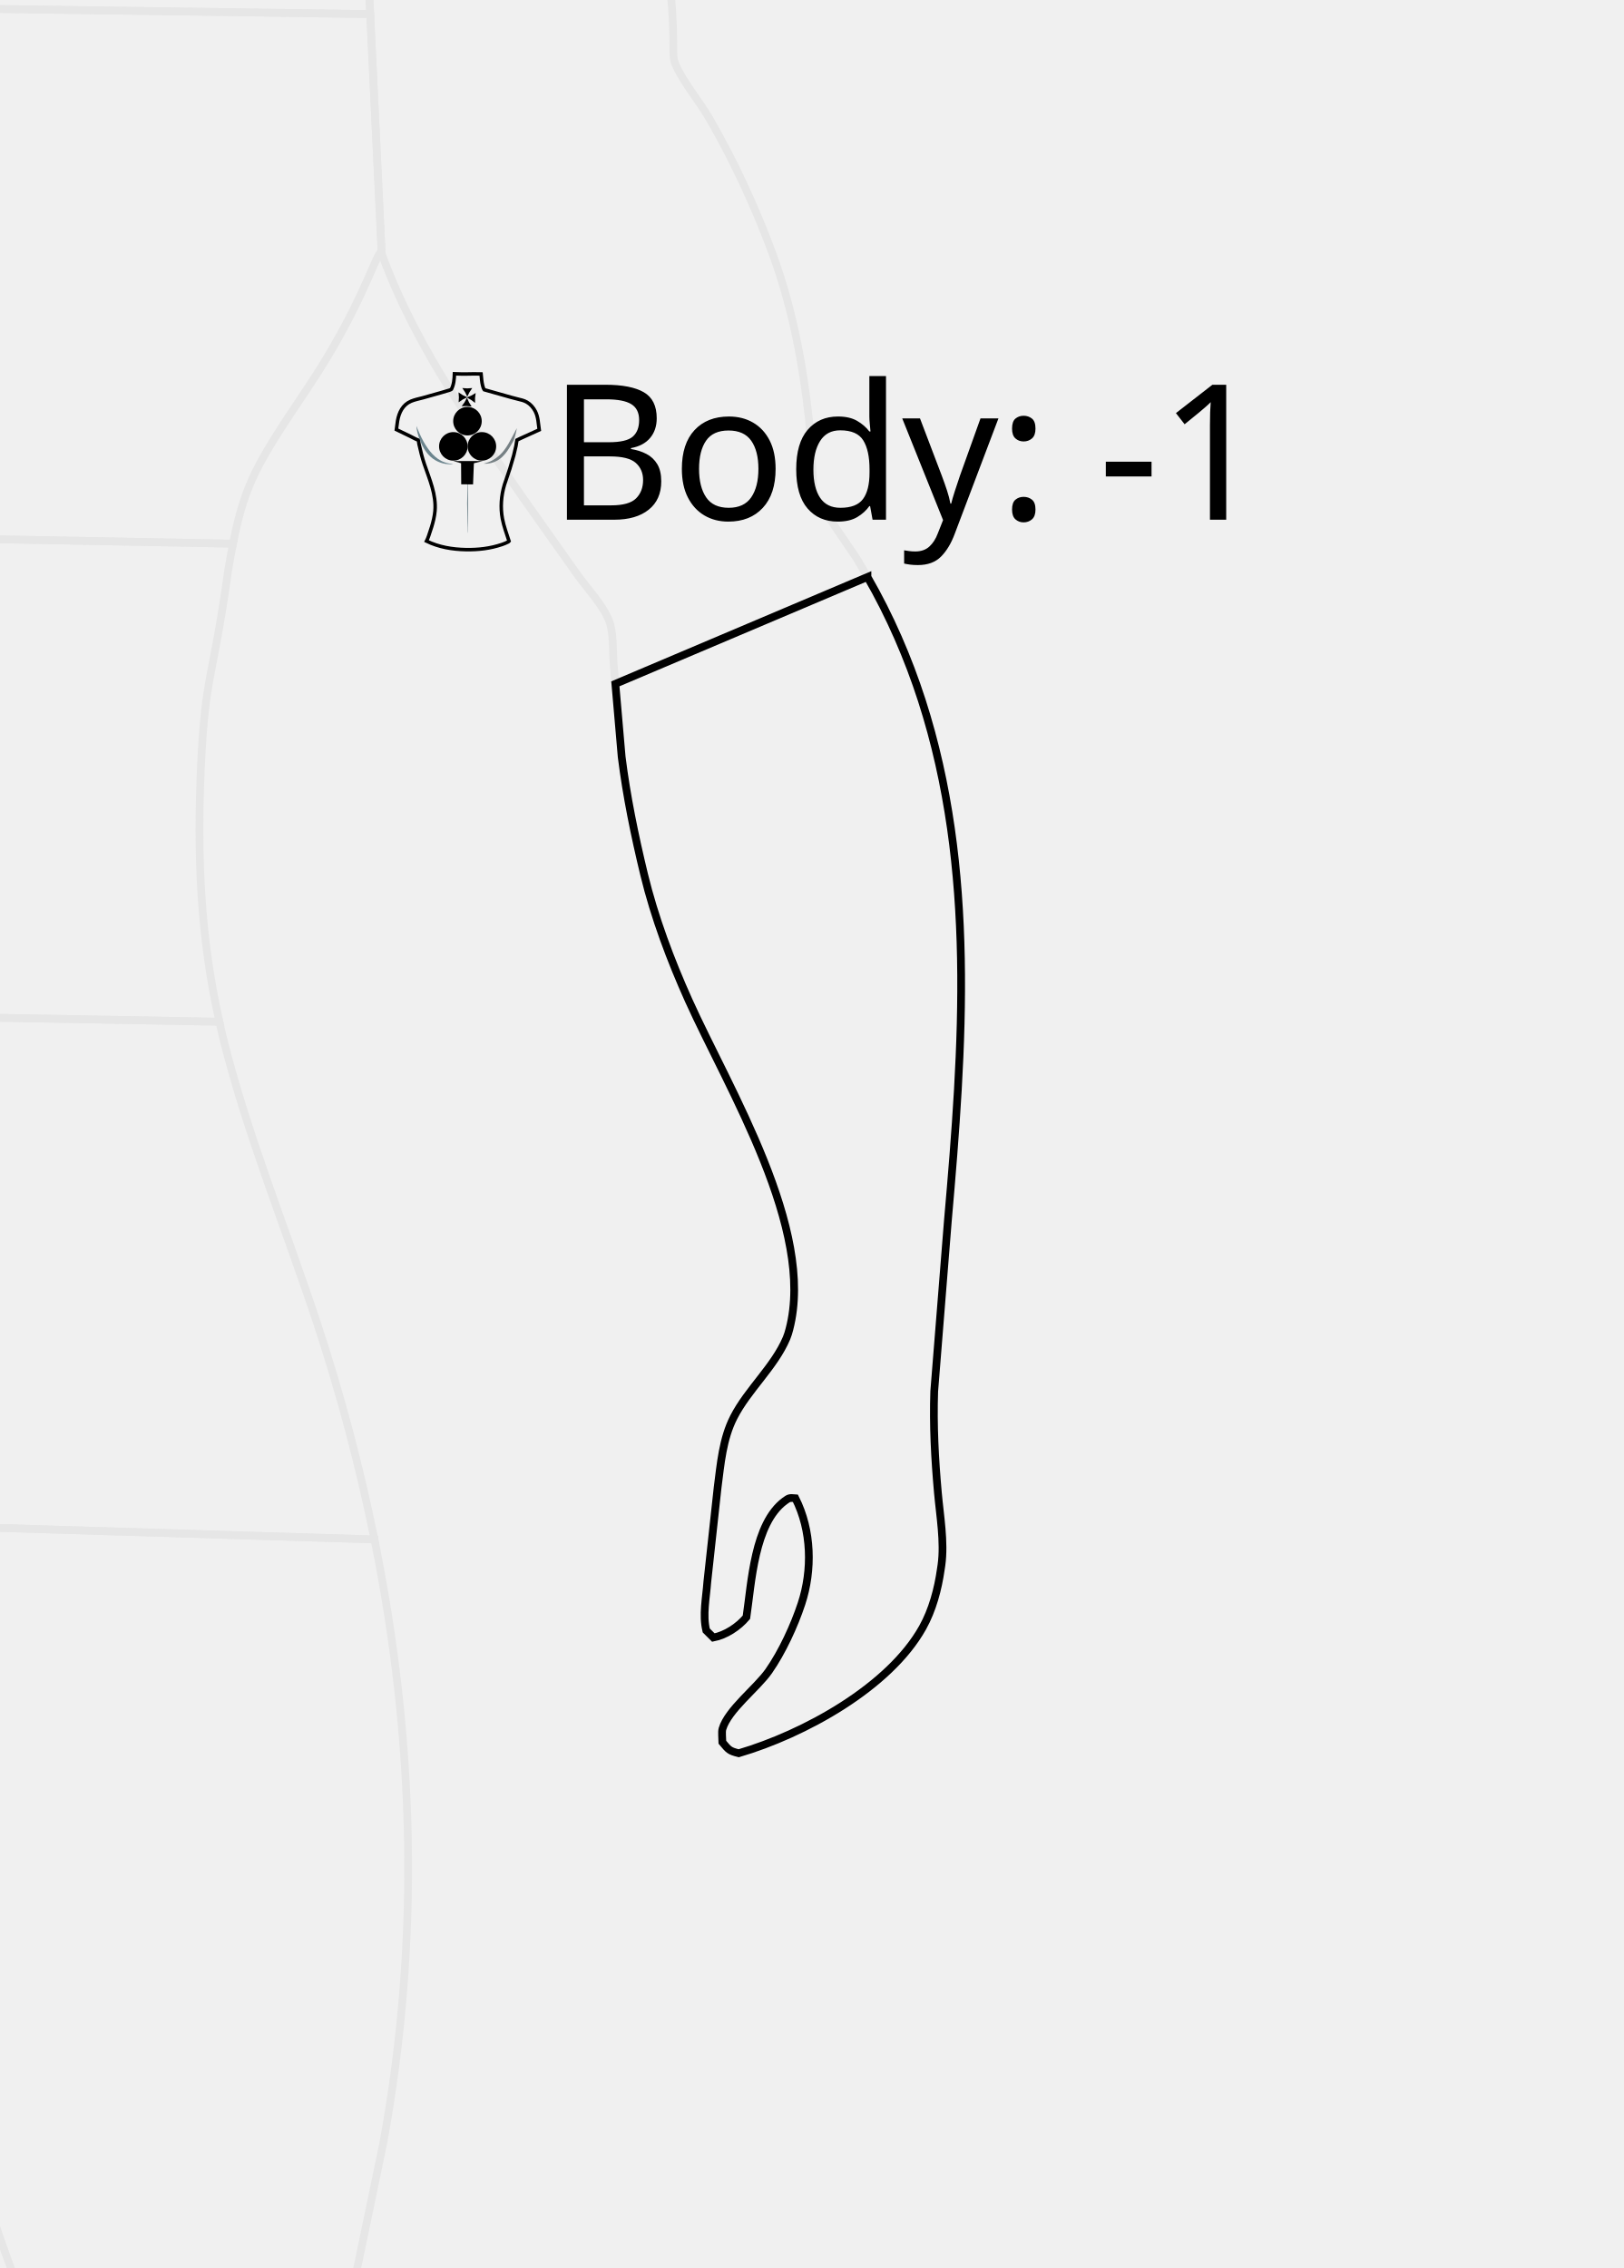
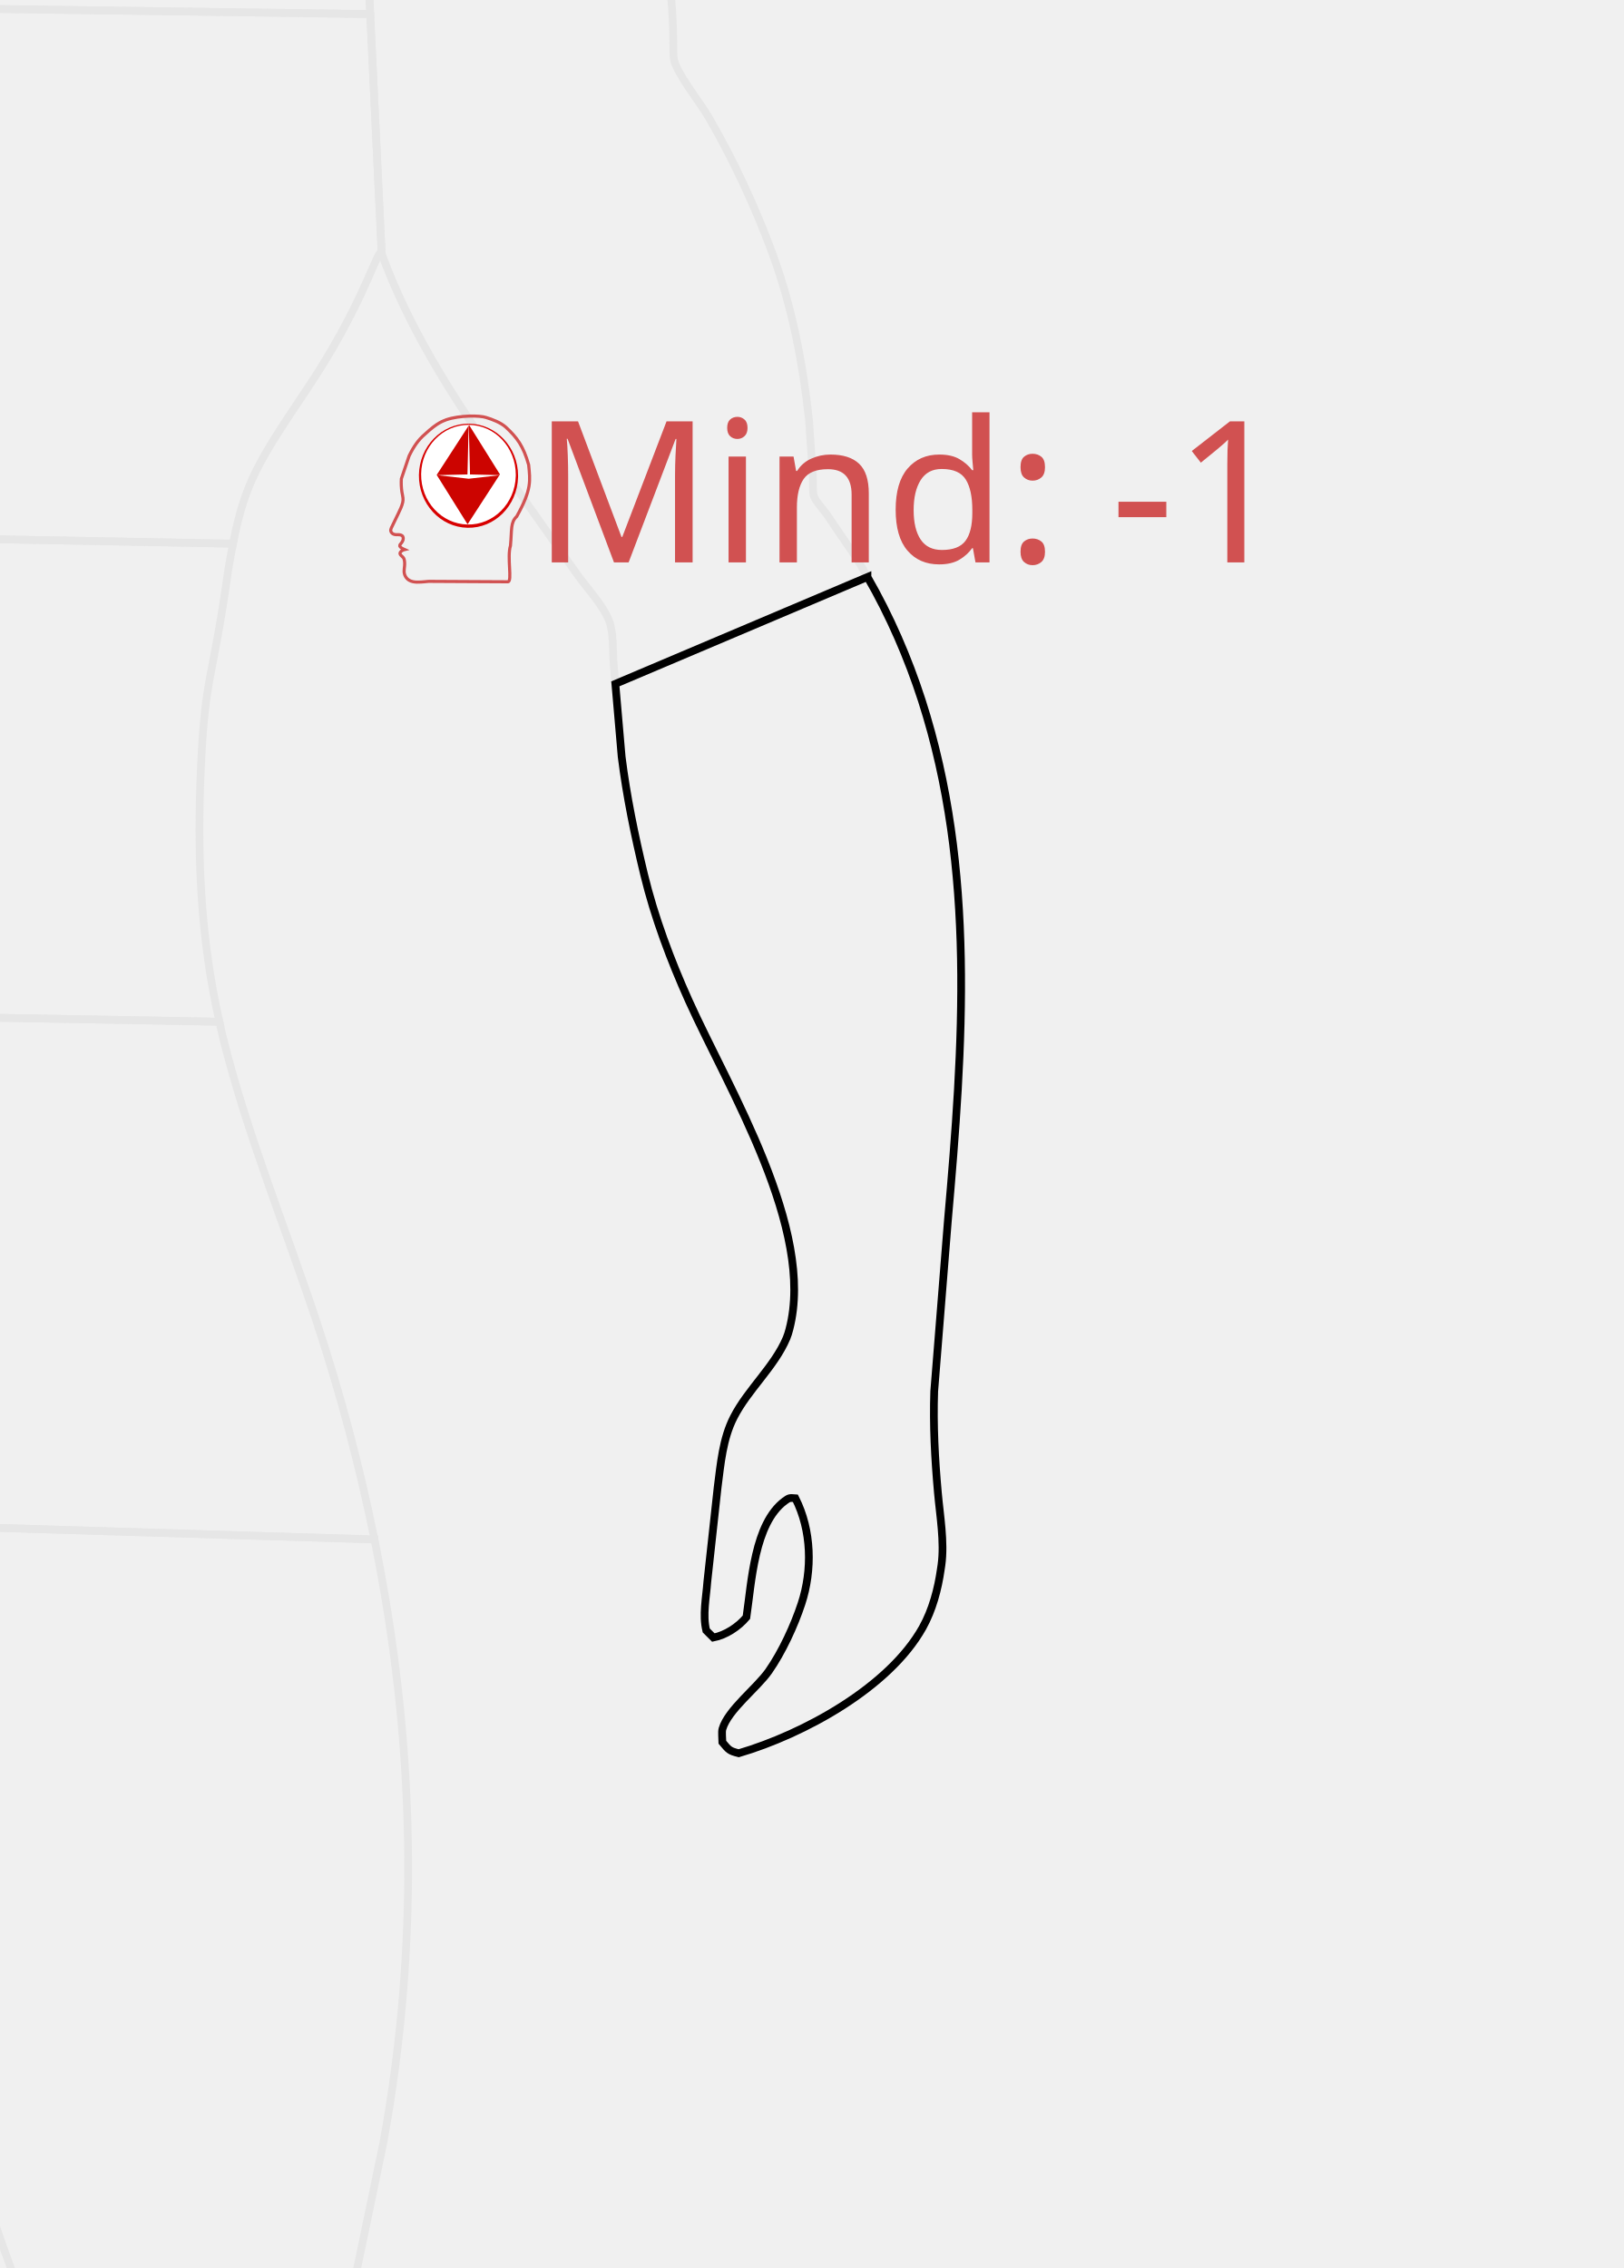
<svg xmlns="http://www.w3.org/2000/svg" width="63mm" height="88mm" viewBox="0 0 63 88" version="1.1" id="svg1" xml:space="preserve">
  <defs id="defs1" />
  <g id="layer1">
    <g id="g1" transform="matrix(0.06087197,0,0,0.06087197,0.03359486,0.544023)">
      <path id="path5" style="fill:none;stroke:#e6e6e6;stroke-width:4.928;stroke-dasharray:none;stroke-opacity:1" d="m 224.762,-222.623 17.955,375.386 c 23.086,63.262 62.927,115.823 90.077,155.623 l 35.239,49.798 c 6.162,8.396 15.688,18.656 19.534,28.317 3.043,7.639 2.369,19.116 2.964,27.322 l 1.125,13.131 160.685,-68.099 c -2.447,-4.24 -4.81,-8.564 -7.42,-12.655 l -18.56,-27.322 c -2.231,-3.16 -6.831,-7.999 -8.091,-11.314 -1.08,-2.845 -0.532,-9.709 -0.714,-12.936 l -2.445,-35.563 c -3.852,-36.194 -10.851,-72.713 -23.514,-106.929 -10.774,-29.102 -24.22,-58.131 -39.717,-85.037 -6.583,-11.425 -16.42,-22.828 -21.762,-34.59 -1.686,-3.708 -1.514,-7.775 -1.514,-11.746 0,-68.353 -19.608,-141.457 -69.461,-190.776 -28.162,-27.856 -68.079,-47.949 -107.837,-51.139 -6.497,-0.523 -18.844,-0.066 -26.543,-1.471 z" />
      <path id="path3" style="fill:none;stroke:#e6e6e6;stroke-width:4.928;stroke-dasharray:none;stroke-opacity:1" d="m -643.235,446.227 -172.28,-68.51 c -5.992,12.933 -11.199,26.196 -15.489,39.977 -13.936,44.767 -19.791,92.164 -23.298,138.771 -5.915,78.64 -3.097,156.55 2.769,235.078 l 7.571,78.439 c 1.903,31.479 -5.234,61.384 -5.516,92.435 -0.277,30.38 9.443,61.442 28.36,85.253 20.269,25.513 59.42,53.307 92.24,57.694 2.975,0.399 4.792,0.077 7.571,-0.887 2.373,-4.164 2.388,-4.39 0.995,-8.999 -2.744,-9.099 -12.489,-19.862 -17.695,-28.057 -20.749,-32.668 -37.451,-75.063 -24.012,-113.505 l 4.11,-3.093 c 7.345,2.291 12.504,8.492 15.943,15.186 10.133,19.715 3.109,52.145 23.038,65.395 5.318,0.513 5.584,0.676 10.448,-2.25 9.484,-23.249 4.757,-103.294 -5.149,-126.787 -6.591,-15.63 -18.304,-26.893 -26.543,-41.318 -23.583,-41.292 -11.955,-91.903 4.305,-133.32 24.791,-63.154 64.386,-119.09 82.787,-185.151 8.758,-31.439 8.082,-64.195 9.843,-96.35 z" />
      <path id="path6" style="fill:none;stroke:#e6e6e6;stroke-width:4.928;stroke-dasharray:none;stroke-opacity:1" d="m -460.658,-227.728 c -0.102,0.043 -0.223,0.153 -0.324,0.195 -6.534,2.66 -20.851,0.681 -28.468,1.385 -10.399,0.958 -20.829,3.174 -30.848,6.079 -61.129,17.714 -111.992,63.102 -135.613,122.374 -9.251,23.214 -13.825,48.994 -16.873,73.723 l -3.699,43.784 c -0.307,4.017 0.187,12.585 -1.211,16.094 -4.004,10.043 -16.949,22.799 -23.168,32.513 -18.447,28.814 -33.815,59.843 -44.909,92.219 -9.693,28.29 -15.79,57.518 -20.529,87.005 -3.507,21.832 -5.838,45.087 -12.136,66.303 -3.665,12.345 -15.782,24.469 -22.433,35.693 -5.428,9.159 -10.226,18.54 -14.645,28.079 l 172.28,68.51 c 1.402,-25.619 4.316,-50.866 15.034,-74.697 11.485,-25.535 37.415,-46.147 54.449,-68.661 26.082,-34.473 79.256,-104.546 100.114,-144.526 z" />
      <path id="path4" style="fill:none;stroke:#e6e6e6;stroke-width:4.928;stroke-dasharray:none;stroke-opacity:1" d="m 258.552,1629.256 -214.571,3.418 c -0.963,8.785 -1.714,17.622 -2.682,26.327 -4.688,42.128 -9.602,85.669 -5.386,128.042 7.961,79.94 46.472,153.055 62.604,231.747 6.425,31.325 12.118,62.908 13.174,94.966 0.866,26.249 -1.359,53.283 1.038,79.369 1.705,18.567 7.149,36.537 10.059,54.859 2.549,16.043 -3.089,34.963 -6.468,50.815 -6.935,32.492 -14.995,66.613 -15.986,99.92 -0.326,10.966 -0.916,22.462 1.839,33.184 2.131,8.279 5.948,16.197 12.417,21.978 5.475,4.913 12.487,7.549 19.577,9.151 17.905,4.044 38.757,3.119 57.153,3.418 26.8,0.407 55.039,1.768 81.683,-0.973 8.304,-0.842 19.323,-4.513 24.985,-10.946 6.235,-7.085 5.877,-19.284 4.824,-28.187 -4.11,-34.608 -23.691,-61.122 -39.695,-90.791 -19.338,-35.885 -38.91,-81.398 -41.923,-122.115 -1.998,-27.009 -0.183,-55.264 0.865,-82.354 2.568,-66.45 8.098,-136.382 24.574,-200.986 11.811,-46.282 32.776,-93.56 36.169,-141.389 3.847,-54.195 -6.828,-108.094 -24.25,-159.452 z" />
      <path id="path7" style="fill:none;stroke:#e6e6e6;stroke-width:4.928;stroke-dasharray:none;stroke-opacity:1" d="m -290.217,1636.805 -214.247,-9.172 c -14.892,49.094 -25.645,101.562 -22.087,151.102 3.705,51.656 20.985,102.047 32.578,152.292 16.322,70.737 24.02,140.359 27.495,212.754 1.124,23.453 3.299,47.988 1.817,71.387 -1.004,15.88 -5.107,31.879 -11.033,46.618 -11.876,29.561 -27.75,58.937 -41.664,87.654 -13.209,27.28 -29.028,49.038 -31.129,80.797 -0.418,6.352 -0.924,14.341 1.622,20.313 2.907,6.84 9.076,9.002 15.77,11.119 25.643,8.062 141.114,9.164 162.848,-2.942 10.956,-6.107 16.94,-17.191 20.01,-28.944 10.079,-38.517 -3.919,-91.083 -12.028,-129.275 -3.255,-15.31 -7.993,-31.642 -7.225,-47.44 1.075,-22.041 9.387,-44.061 11.141,-66.562 1.965,-25.244 -0.291,-51.074 0.779,-76.427 1.941,-45.982 10.636,-92.195 21.762,-136.738 15.101,-60.451 42.374,-118.166 49.819,-180.327 6.161,-51.471 -1.723,-104.742 -6.23,-156.207 z" />
      <path id="path8" style="fill:none;stroke:#e6e6e6;stroke-width:4.928;stroke-dasharray:none;stroke-opacity:1" d="m 238.11,972.325 -721.763,-22.13 c -2.625,11.907 -5.432,23.816 -7.528,35.715 -8.135,46.205 -10.531,92.748 -11.681,139.572 -1.032,41.992 -1.124,85.13 2.293,127.004 l 17.046,134.099 c 7.09,42.832 19.132,85.298 16.094,129.21 -1.577,22.793 -13.964,43.997 -21.567,65.265 -5.368,15.017 -10.629,30.625 -15.467,46.575 l 214.247,9.172 c -0.09,-1.026 -0.194,-2.09 -0.281,-3.115 -1.9,-22.34 -4.719,-45.453 -1.882,-67.861 3.225,-25.462 12.212,-51.638 20.507,-75.843 l 32.384,-94.879 58.645,-223.159 c 15.06,-70.206 27.643,-138.079 30.61,-209.985 l 51.701,0.216 2.617,38.246 c 13.947,132.959 48.242,266.941 87.849,394.422 16.534,53.215 41.377,105.156 52.047,159.928 5.014,25.729 2.85,51.89 0,77.898 l 214.571,-3.418 c -5.492,-16.191 -11.582,-32.157 -18.193,-47.764 l -16.289,-37.813 c -2.644,-6.146 -6.757,-13.682 -7.528,-20.226 -2.155,-18.32 1.324,-38.804 4.37,-56.85 l 22.779,-109.243 c 23.757,-129.492 20.08,-258.403 -5.581,-385.034 z" />
      <path id="path9" style="fill:none;stroke:#e6e6e6;stroke-width:4.928;stroke-dasharray:none;stroke-opacity:1" d="m 139.293,642.346 -514.677,-9.259 c -0.53,3.539 -1.073,6.732 -1.687,8.739 -3.089,10.111 -9.751,20.202 -13.931,30.134 l -36.191,91.115 c -21.983,60.409 -42.482,123.698 -56.46,187.12 L 238.11,972.325 C 228.802,926.392 216.784,880.748 201.875,835.501 181.84,774.697 157.226,715.066 141.673,652.859 c -0.881,-3.521 -1.587,-7.008 -2.38,-10.513 z" />
      <path id="path10" style="fill:none;stroke:#e6e6e6;stroke-width:4.928;stroke-dasharray:none;stroke-opacity:1" d="m 147.946,337.611 -546,-10.189 c 1.474,2.877 2.946,5.753 4.564,8.437 23.37,79.605 27.679,92.12 24.726,176.39 -0.61,17.356 -2.259,91.721 -6.62,120.838 l 514.677,9.259 c -12.315,-54.48 -14.326,-107.303 -11.725,-163.541 2.693,-58.198 7.409,-53.151 17.349,-124.472 1.03,-6.146 2.021,-11.6 3.029,-16.722 z" />
      <path id="path11" style="fill:none;stroke:#e6e6e6;stroke-width:4.928;stroke-dasharray:none;stroke-opacity:1" d="M 235.406,0.06 -467.991,-9.631 -473.637,158.344 c 0.472,-0.904 1.38,-2.2 1.817,-3.072 9.357,18.591 20.762,69.016 33.379,85.664 17.945,23.674 26.287,58.959 40.388,86.486 l 546,10.189 c 7.687,-39.086 16.168,-52.354 47.461,-99.033 33.644,-50.184 42.67,-83.309 46.877,-86.919 0.135,0.375 0.296,0.729 0.433,1.103 z" />
      <path id="path12" style="fill:none;stroke:#e6e6e6;stroke-width:4.928;stroke-dasharray:none;stroke-opacity:1" d="m -236.98,-358.02 c -0.013,0.032 -0.008,0.318 -0.022,0.346 -52.755,41.373 -113.865,62.698 -171.631,95.399 -11.922,6.748 -23.215,14.407 -34.395,22.303 -5.121,3.616 -11.91,9.795 -17.63,12.244 L -467.991,-9.631 235.406,0.06 224.763,-222.623 c -1.285,-0.234 -3.368,-0.119 -4.283,-0.498 -4.723,-1.954 -10.378,-6.884 -14.753,-9.756 -11.528,-7.565 -22.944,-15.403 -34.979,-22.151 l -81.078,-42.616 c -35.035,-17.437 -69.503,-33.981 -99.617,-59.446 l 0.022,-0.93 z" />
      <path id="path2" style="fill:none;stroke:#000000;stroke-width:4.928;stroke-dasharray:none;stroke-opacity:1" d="m 552.341,358.854 -160.685,68.099 4.024,46.509 c 3.119,25.022 8.362,50.474 14.299,74.978 6.601,27.248 16.926,54.77 28.447,80.364 25.372,56.382 80.785,145.815 64.161,209.552 -0.508,1.949 -1.052,3.811 -1.839,5.668 -7.736,18.268 -24.577,32.711 -33.617,50.382 -7.063,13.8 -8.334,29.705 -10.297,44.844 l -6.555,60.051 c -0.722,10.073 -3.097,21.173 -0.692,31.043 l 4.543,4.521 c 7.842,-1.504 15.937,-6.837 21.07,-12.958 3.284,-22.291 5.018,-59.634 24.358,-74.048 2.978,-2.218 3.22,-2.045 6.857,-1.774 10.407,20.497 10.911,45.824 3.872,67.212 -4.609,14.004 -12.357,30.774 -20.832,42.919 -7.568,10.844 -25.956,24.654 -29.528,36.861 -0.601,2.052 -0.038,6.265 -0.042,8.545 4.036,4.799 4.387,5.505 10.405,6.987 41.423,-12.158 95.887,-41.896 117.226,-80.126 6.222,-11.151 9.803,-24.505 11.573,-37.099 l 0.411,-2.726 c 2.014,-14.669 -0.963,-31.511 -2.271,-46.228 -1.922,-21.591 -3.067,-42.843 -2.336,-64.529 l 8.718,-108.897 c 9.696,-110.76 17.977,-224.083 -16.657,-331.58 -8.667,-26.898 -20.33,-53.821 -34.612,-78.569 z" />
      <path id="path1" style="fill:none;stroke:#e6e6e6;stroke-width:4.928;stroke-dasharray:none;stroke-opacity:1" d="m -120.349,-825.04 c -5.765,-0.261 -11.751,-0.538 -17.501,0.043 -39.419,4.769 -75.552,19.792 -100.547,51.918 -30.684,39.436 -33.975,114.652 -27.862,163.173 -3.662,3.651 -4.821,1.758 -8.393,3.807 -5.472,3.138 -7.606,11.735 -7.636,17.522 -0.062,12.185 3.12,23.707 5.43,35.564 4.028,20.687 6.733,48.693 23.06,63.794 2.576,2.381 5.742,4.226 8.913,5.689 2,12.272 5.885,117.844 2.553,125.511 h 227.053 l 2.617,-81.013 c 0.223,-12.169 -2.214,-33.371 1.99,-44.454 l 1.601,-1.406 c 19.313,-17.253 23.159,-39.119 28.273,-63.21 2.503,-11.783 5.447,-23.876 5.927,-35.931 0.28,-6.949 0.74,-13.537 -3.18,-19.621 -3.043,-2.272 -6.242,-4.424 -8.848,-7.204 3.086,-55.079 4.183,-124.213 -34.59,-167.953 -24.607,-27.758 -62.006,-44.572 -98.86,-46.228 z" />
-       <g id="body" transform="matrix(1.060965,0,0,1.060965,-11.34268,-403.5284)">
-         <path fill="#37b2df" d="m 283.174,596.495 c 7.299,0.332 8.882,-0.08 16.009,0.085 0.242,2.356 0.333,4.672 0.925,6.982 0.218,0.851 0.492,1.774 0.996,2.503 l 16.013,4.536 4.008,1.047 c 1.933,0.467 3.819,0.857 5.563,1.867 2.189,1.268 3.915,3.279 5.064,5.512 1.77,3.44 1.787,7.377 2.351,11.127 l -11.049,5.032 -1.422,0.679 c -0.295,0.127 -0.639,0.22 -0.907,0.392 l -0.593,3.615 -1.32,5.62 -2.388,8.105 -3.209,9.554 c -1.979,6.597 -2.507,13.633 -1.224,20.415 0.878,4.641 2.589,9.067 4.013,13.555 -0.134,0.196 -0.562,0.361 -0.781,0.473 -1.107,0.565 -2.261,1.032 -3.437,1.433 -7.073,2.41 -14.304,3.246 -21.752,3.104 -8.138,-0.155 -16.279,-1.507 -23.636,-5.122 0.496,-0.959 0.879,-2.021 1.256,-3.034 l 1.883,-5.714 c 0.898,-3.037 1.664,-6.128 1.944,-9.29 0.874,-9.877 -3.305,-19.133 -6.39,-28.246 -1.314,-3.882 -2.309,-7.964 -3.197,-11.964 l -0.362,-2.379 c -1.66,-0.599 -3.278,-1.564 -4.87,-2.334 l -8.368,-4.052 0.699,-5.174 c 0.852,-5.063 3.155,-9.801 8.128,-11.877 2.24,-0.936 4.813,-1.442 7.161,-2.062 l 11.297,-3.187 3.341,-0.997 c 0.803,-0.242 1.756,-0.45 2.439,-0.936 1.454,-2.804 1.726,-6.158 1.815,-9.268 z" id="path5-3" style="fill:none;stroke:#000000;stroke-width:2.105;stroke-dasharray:none;stroke-opacity:1" />
-         <path fill="#26A4D4" d="m 291.268,657.488 0.063,0.053 0.044,34.39 -0.081,0.163 c -0.122,-0.926 -0.089,-1.924 -0.114,-2.859 l -0.144,-3.726 -0.24,-11.245 0.221,-8.868 0.148,-5.963 c 0.03,-0.65 -0.015,-1.302 0.103,-1.945 z" id="path6-7" style="fill:#6f838b;fill-opacity:1;stroke-width:0.099;stroke-dasharray:none" />
-         <path fill="#26A4D4" d="m 320.66,629.121 c -0.145,1.182 -0.446,2.365 -0.731,3.52 -0.297,1.198 -0.608,2.456 -1.094,3.594 -0.395,0.925 -0.965,1.82 -1.468,2.692 -1.548,2.682 -3.11,5.227 -5.372,7.381 -3.033,2.888 -6.793,4.309 -10.975,4.213 l -0.067,-0.039 -0.015,-0.076 0.802,-0.219 c 4.454,-1.194 8.319,-3.983 11.147,-7.597 2.007,-2.564 3.572,-5.484 5.088,-8.355 z" id="path7-7" style="fill:#768084;fill-opacity:1;stroke-width:0.124;stroke-dasharray:none" />
-         <path fill="#26A4D4" d="m 260.347,627.909 c 0.258,0.305 0.404,0.991 0.554,1.374 l 1.143,2.734 c 0.814,1.82 1.665,3.626 2.656,5.358 2.929,5.117 6.904,10.401 12.731,12.346 0.867,0.289 1.827,0.546 2.733,0.673 0.78,0.109 1.577,0.128 2.34,0.335 l -1.213,0.088 c -4.541,0.213 -9.084,-1.424 -12.444,-4.475 -3.17,-2.878 -5.158,-6.666 -6.662,-10.62 -0.933,-2.454 -1.715,-5.179 -1.837,-7.813 z" id="path8-0" style="fill:#6c858e;fill-opacity:1;stroke-width:0.121" />
-         <text xml:space="preserve" style="font-style:normal;font-variant:normal;font-weight:normal;font-stretch:normal;font-size:113.547px;font-family:Amiri;-inkscape-font-specification:'Amiri, Normal';font-variant-ligatures:normal;font-variant-caps:normal;font-variant-numeric:normal;font-variant-east-asian:normal;fill:#000000;fill-opacity:1;stroke:none;stroke-width:0.215;stroke-dasharray:none;stroke-opacity:1;paint-order:markers fill stroke" x="339.742" y="684.152" id="text1">
-           <tspan id="tspan1" x="339.742" y="684.152" style="stroke-width:0.215;stroke:none">Body: -1</tspan>
-         </text>
-         <path id="rect1" d="m 282.505,648.92 h 17.614 l -5.266,1.301 -0.493,12.724 -7.113,-0.065 -0.083,-12.659 z" style="stroke-width:2.537" />
-         <path style="fill:#000000;fill-opacity:1;stroke-width:2.11" id="path2-6-0" d="m 299.569,625.187 a 8.572,8.572 0 0 1 -8.745,8.337 8.572,8.572 0 0 1 -8.396,-8.688 8.572,8.572 0 0 1 8.63,-8.455 8.572,8.572 0 0 1 8.514,8.572" />
-         <path style="fill:#000000;fill-opacity:1;stroke-width:2.11" id="path2-6-0-7" d="m 291.087,640.324 a 8.572,8.572 0 0 1 -8.745,8.337 8.572,8.572 0 0 1 -8.396,-8.688 8.572,8.572 0 0 1 8.63,-8.455 8.572,8.572 0 0 1 8.514,8.572" />
-         <path style="fill:#000000;fill-opacity:1;stroke-width:2.11" id="path2-6-0-9" d="m 308.235,640.324 a 8.572,8.572 0 0 1 -8.745,8.337 8.572,8.572 0 0 1 -8.396,-8.688 8.572,8.572 0 0 1 8.63,-8.455 8.572,8.572 0 0 1 8.514,8.572" />
-         <path style="fill:#000000" id="path1-99" d="m -4.268,6.022 -0.291,-0.592 -0.367,-0.548 0.658,0.044 0.658,-0.044 -0.367,0.548 z" transform="matrix(4.546602,0,0,4.546602,310.2906,582.8579)" />
-         <path style="fill:#000000" id="path1-7" d="m -4.268,6.022 -0.291,-0.592 -0.367,-0.548 0.658,0.044 0.658,-0.044 -0.367,0.548 z" transform="matrix(2.141025,4.010935,-4.010935,2.141025,320.8208,620.1935)" />
-         <path style="fill:#000000" id="path1-9" d="m -4.268,6.022 -0.291,-0.592 -0.367,-0.548 0.658,0.044 0.658,-0.044 -0.367,0.548 z" transform="matrix(-0.05177666,-4.546308,4.546308,-0.05177666,263.2451,591.4883)" />
-         <path style="fill:#000000" id="path1-5" d="m -4.268,6.022 -0.291,-0.592 -0.367,-0.548 0.658,0.044 0.658,-0.044 -0.367,0.548 z" transform="matrix(-0.2665554,4.538782,-4.538782,-0.2665554,316.7785,631.6868)" />
-       </g>
+     </g>
+     <g id="mind" transform="matrix(0.05173302,0,0,0.05173302,-4.664861,-16.08992)">
+       <path fill="#8751D1" d="m 411.692,747.053 c -0.248,-0.034 -0.611,0.045 -0.869,0.069 l -1.884,0.186 c -3.725,0.331 -8.574,0.884 -11.917,-1.099 -2.314,-1.372 -3.715,-3.918 -3.778,-6.59 -0.032,-1.354 0.215,-2.716 0.338,-4.063 0.155,-1.696 0.117,-3.558 -0.362,-5.203 -0.348,-1.196 -1.456,-1.9 -2.279,-2.778 -0.324,-0.346 -0.661,-0.697 -0.758,-1.179 -0.084,-0.422 0.004,-0.782 0.23,-1.143 0.705,-1.126 2.048,-1.756 3.292,-2.053 -1.468,-0.66 -2.981,-1.155 -3.74,-2.7 -0.074,-0.969 0.677,-1.486 1.226,-2.206 0.443,-0.58 0.91,-1.293 1.146,-1.986 0.306,-0.898 0.393,-2.006 -0.062,-2.871 -0.324,-0.614 -0.912,-0.95 -1.547,-1.159 -1.072,-0.353 -2.445,-0.173 -3.575,-0.245 -1.084,-0.069 -2.384,-0.431 -3.123,-1.278 -1.582,-1.814 -0.567,-3.342 0.316,-5.182 l 4.407,-9.126 c 1.327,-2.792 2.809,-5.689 3.466,-8.724 0.231,-1.068 0.278,-2.211 0.162,-3.299 -0.156,-1.451 -0.556,-2.892 -0.776,-4.337 -0.503,-3.301 -0.634,-6.641 -0.433,-9.973 l 5.833,-17.187 c 3.394,-6.969 6.91,-12.094 11.932,-16.327 9.625,-8.979 13.478,-9.656 15.944,-10.766 10.196,-3.459 25.316,-3.258 29.843,-1.682 4.31,1.278 11.022,3.751 14.876,7.313 8.361,7.727 13.111,14.185 17.044,28.182 1.132,11.825 2.475,18.226 -8.917,38.687 -4.825,4.509 -3.586,9.815 -4.723,21.937 -2.701,8.576 1.51,26.663 -1.859,27.098 z" id="path2-3" style="fill:none;fill-opacity:1;stroke:#d15151;stroke-width:2.323;stroke-dasharray:none;stroke-opacity:1" />
+       <text xml:space="preserve" style="font-style:normal;font-variant:normal;font-weight:normal;font-stretch:normal;font-size:148.144px;font-family:Amiri;-inkscape-font-specification:'Amiri, Normal';font-variant-ligatures:normal;font-variant-caps:normal;font-variant-numeric:normal;font-variant-east-asian:normal;fill:#d15151;fill-opacity:1;stroke:none;stroke-width:0.269;stroke-dasharray:none;stroke-opacity:1;paint-order:markers fill stroke" x="489.611" y="732.839" id="text1-3">
+         <tspan id="tspan1-4" x="489.611" y="732.839">Mind: -1</tspan>
+       </text>
+       <path style="fill:#d80000;fill-opacity:1;stroke-width:3.499" id="path1-3" d="m 478.694,668.9 a 37.177,39.044 0 0 1 -37.924,37.97 37.177,39.044 0 0 1 -36.412,-39.569 37.177,39.044 0 0 1 37.427,-38.51 37.177,39.044 0 0 1 36.923,39.043" />
+       <path style="fill:#ffffff;fill-opacity:1;stroke-width:3.345" id="path1-93" d="m 476.992,668.073 a 35.503,37.38 0 0 1 -36.216,36.351 35.503,37.38 0 0 1 -34.772,-37.882 35.503,37.38 0 0 1 35.742,-36.868 35.503,37.38 0 0 1 35.26,37.379" />
+       <rect style="fill:#cc0400;fill-opacity:1;stroke-width:4.104" id="rect1-6" width="43.67" height="44.625" x="787.511" y="-45.42" transform="matrix(0.5298425,0.8480961,-0.5441132,0.8390118,0,0)" />
+       <path id="path3-2" style="fill:#ffffff;stroke-width:4.177" d="m 465.398,667.374 -23.729,2.714 -23.729,-2.714 23.729,-0.543 z" />
+       <path id="path4-6" style="fill:#ffffff;stroke-width:2.365" d="m 440.739,667.762 0.954,-40.117 0.981,39.742 z" />
    </g>
  </g>
</svg>
